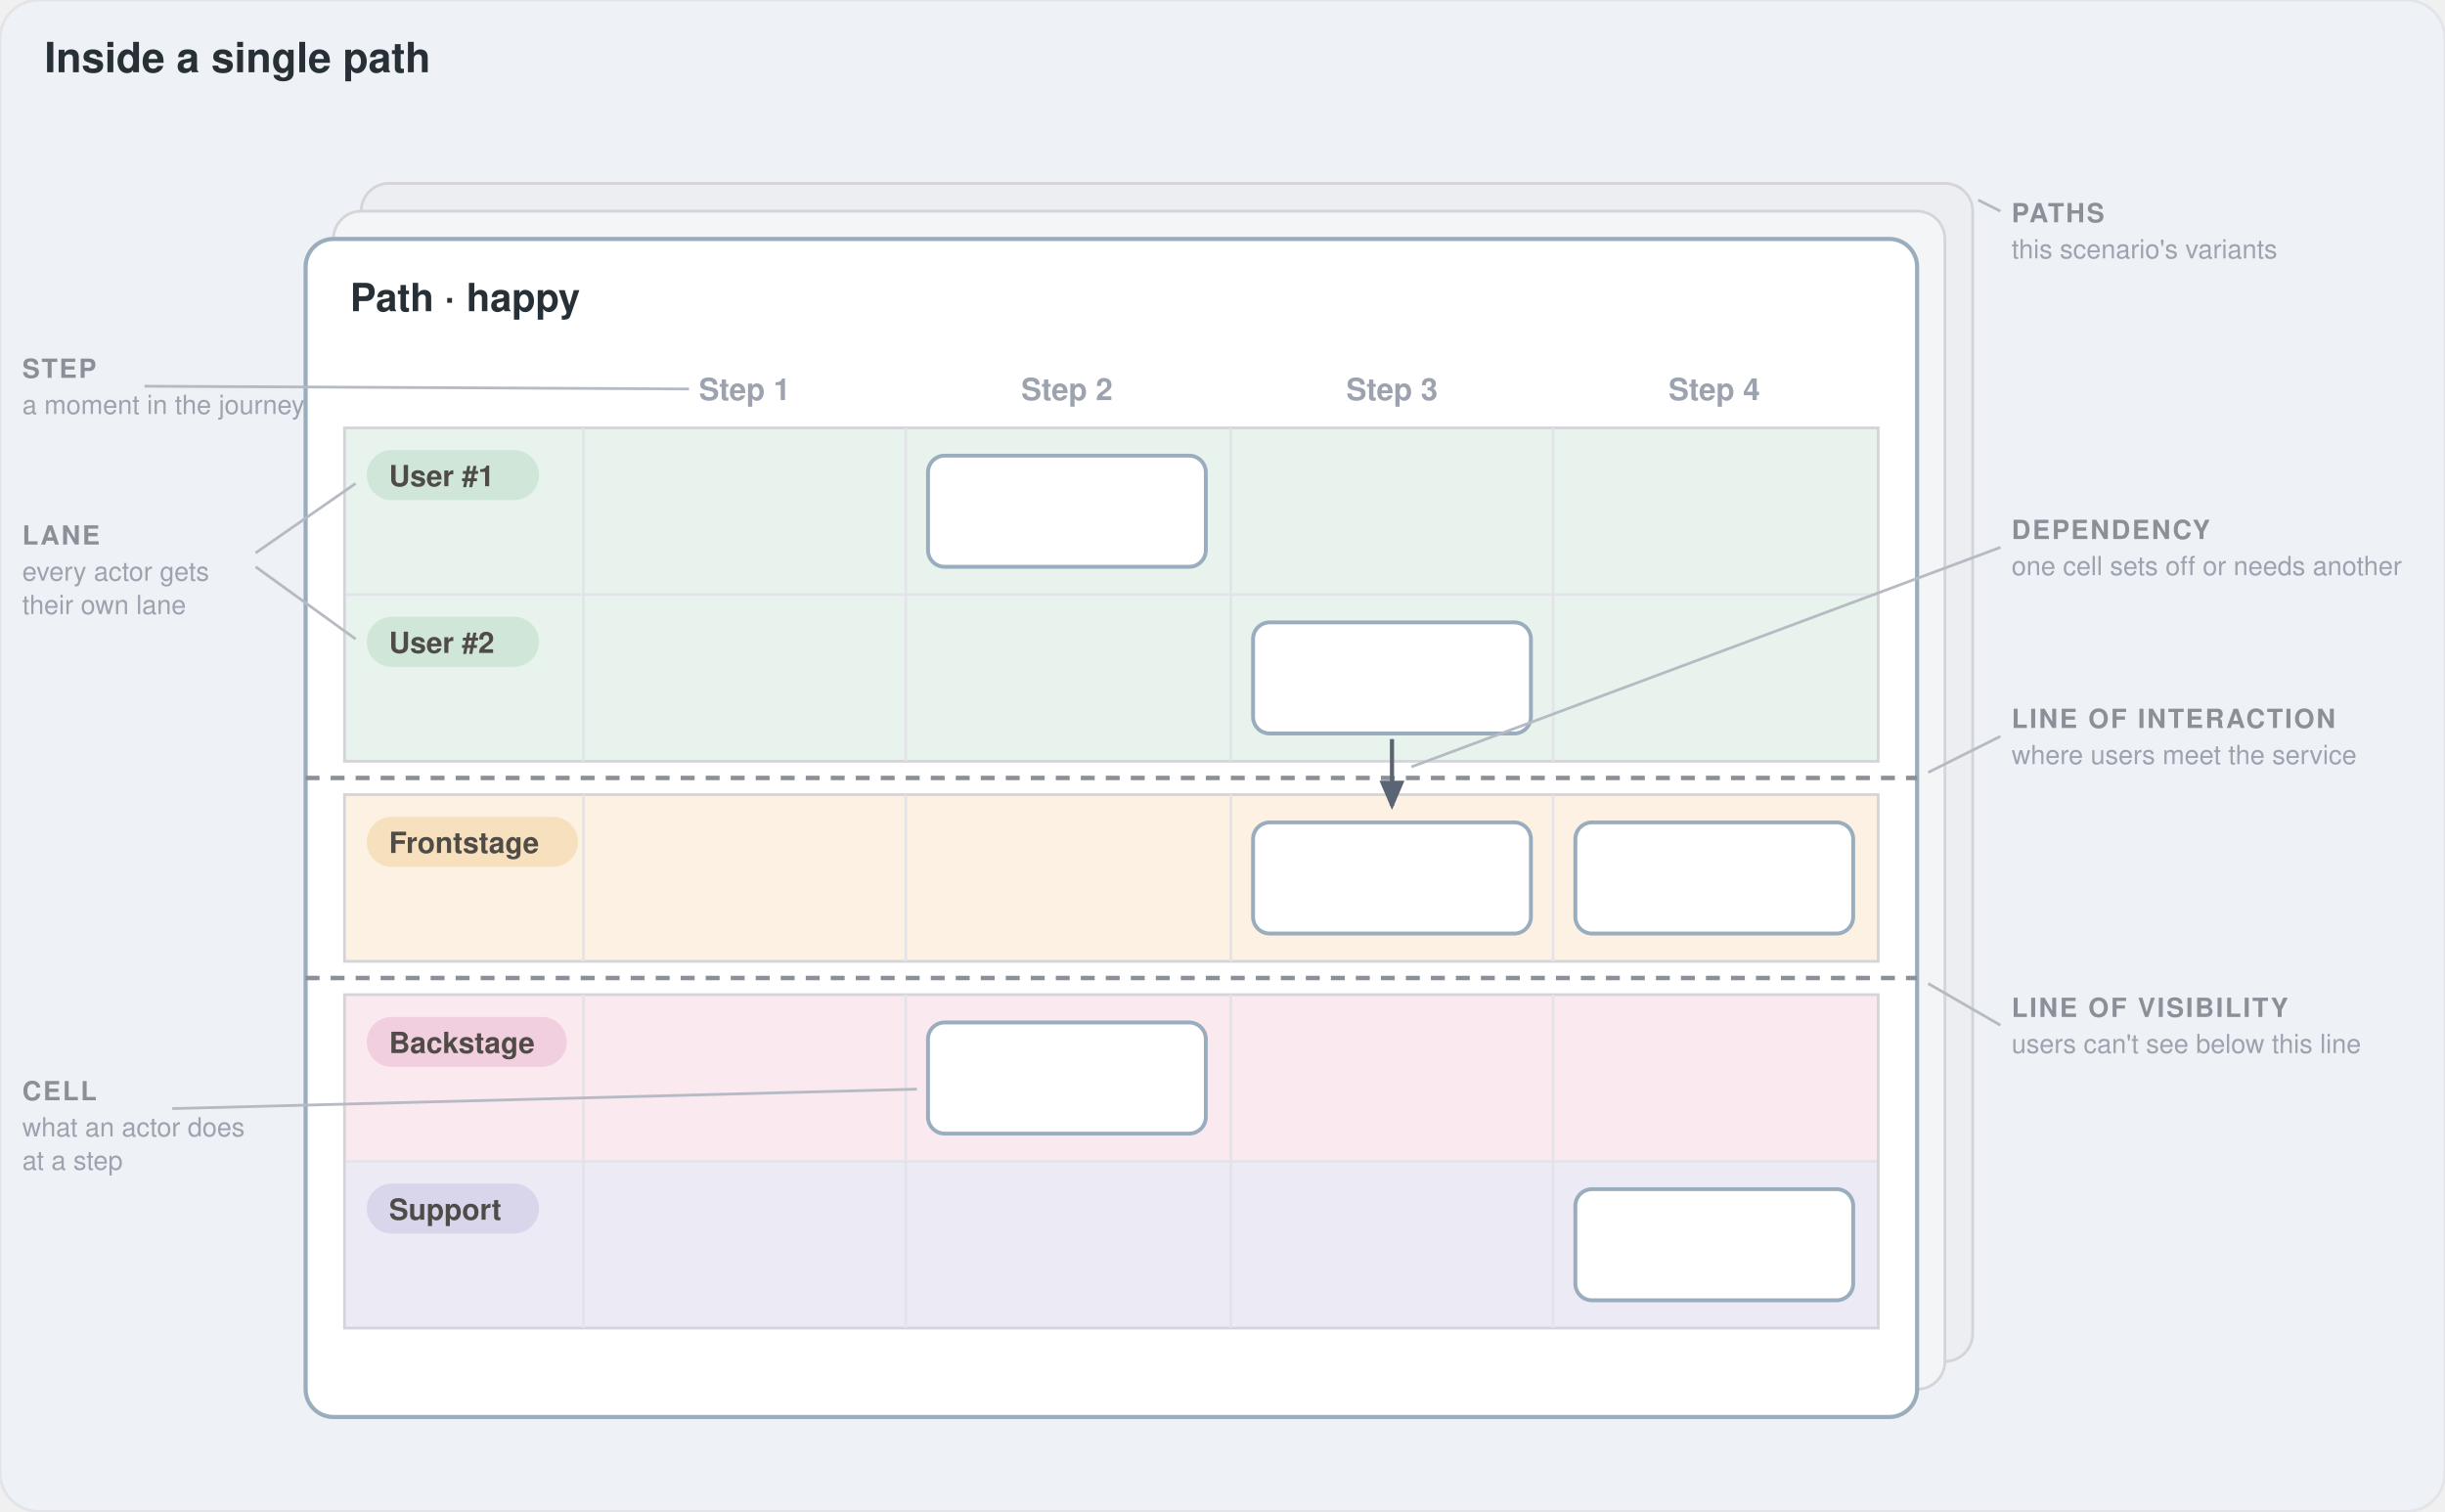
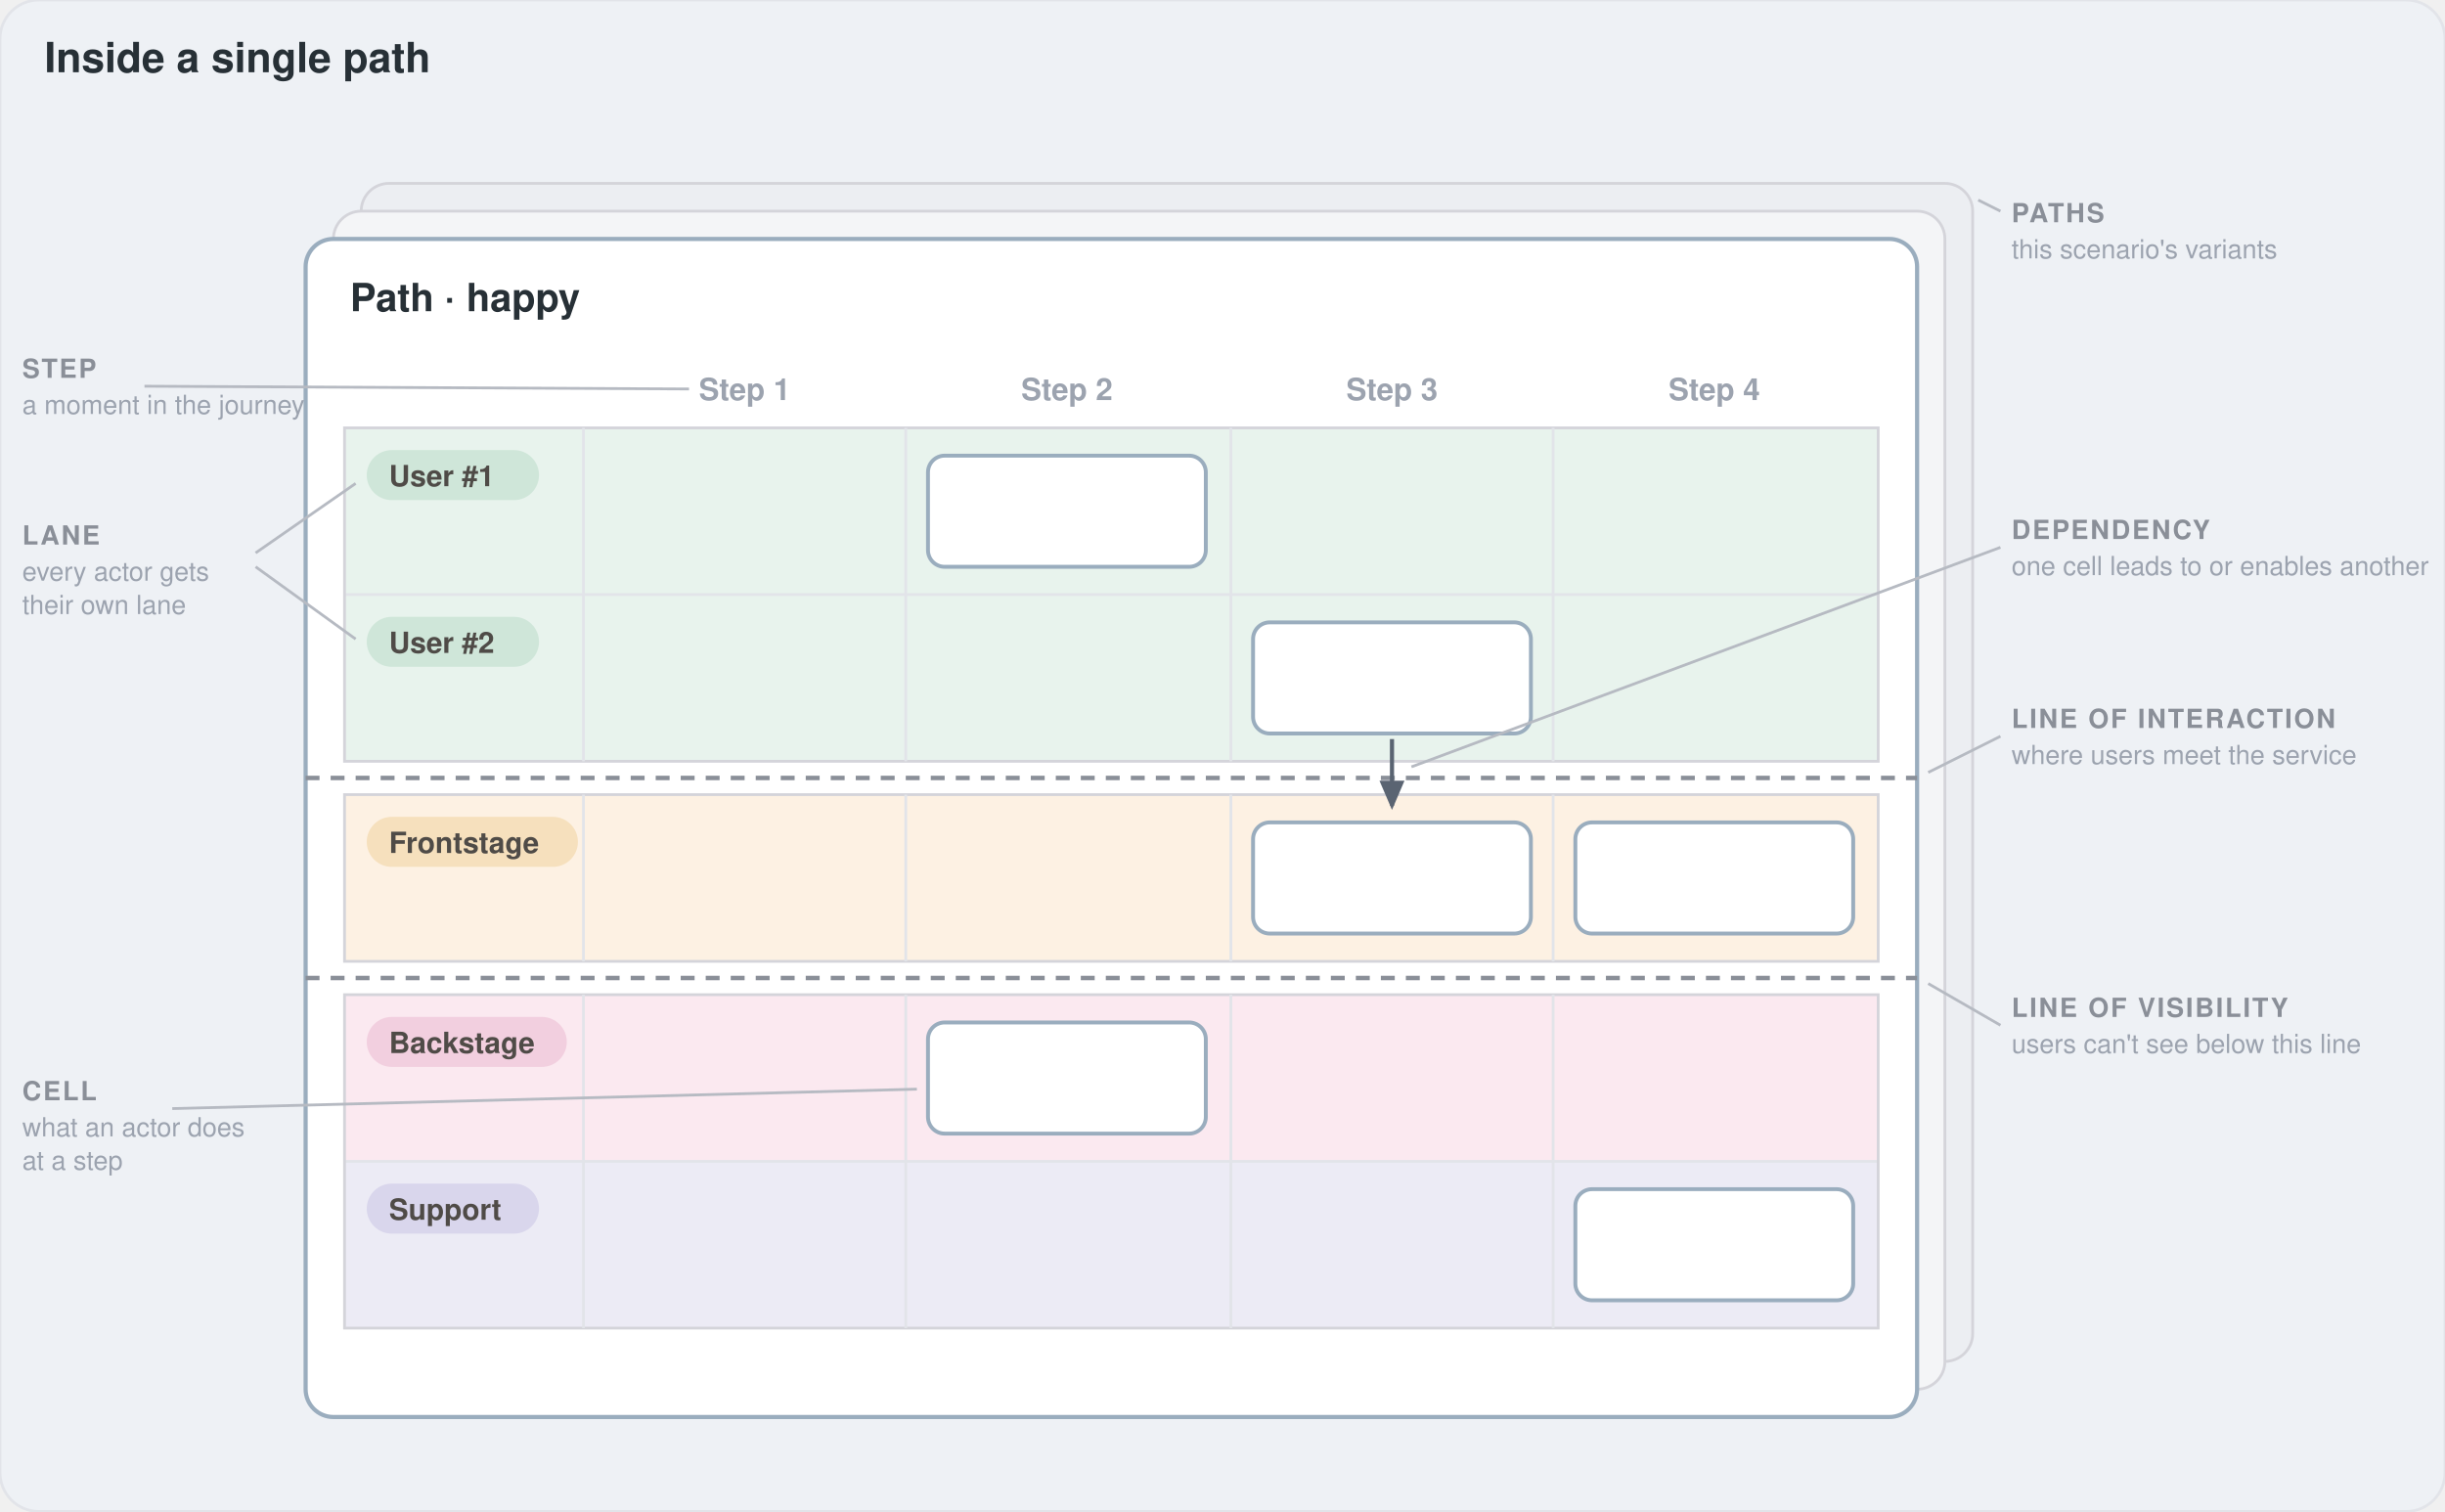
<svg xmlns="http://www.w3.org/2000/svg" viewBox="0 -44 880 544" font-family="-apple-system, 'Segoe UI', Helvetica, Arial, sans-serif">
  <style>
    .h2 { font-size: 14px; font-weight: 700; fill: #273036; }
    .pill { font-size: 10.5px; font-weight: 700; fill: #4f4b47; }
    .step { font-size: 11px; font-weight: 600; fill: #9ca3af; }
    .anno { font-size: 9.5px; font-weight: 700; letter-spacing: .07em; fill: #8a8f98; }
    .sub { font-size: 9.5px; fill: #9ca3af; }
    .lead { stroke: #b6bac2; stroke-width: 1; fill: none; }
    .boundary { stroke: #8a8f98; stroke-width: 1.6; stroke-dasharray: 5 4; }
    .dependency { stroke: #5a6472; stroke-width: 1.5; fill: none; marker-end: url(#arrDep); }
  </style>
  <defs>
    <marker id="arrDep" markerWidth="8" markerHeight="8" refX="6" refY="3" orient="auto">
      <path d="M0,0 L7,3 L0,6 Z" fill="#5a6472" />
    </marker>
  </defs>
  <rect x="0" y="-44" width="880" height="544" rx="14" fill="#eef1f5" stroke="#e2e4e9" />
  <text x="16" y="-18" font-size="15" font-weight="700" fill="#273036">Inside a single path</text>
  <rect x="130" y="22" width="580" height="424" rx="10" fill="#eceef2" stroke="#d4d4da" />
  <rect x="120" y="32" width="580" height="424" rx="10" fill="#f4f5f7" stroke="#d4d4da" />
  <rect x="110" y="42" width="580" height="424" rx="10" fill="#ffffff" stroke="#9aadbe" stroke-width="1.5" />
  <text x="126" y="68" class="h2">Path · happy</text>
  <g class="step" text-anchor="middle">
    <text x="268" y="100">Step 1</text>
    <text x="384" y="100">Step 2</text>
    <text x="501" y="100">Step 3</text>
    <text x="617" y="100">Step 4</text>
  </g>
  <rect x="124" y="110" width="552" height="60" fill="#e8f3ed" />
  <rect x="124" y="170" width="552" height="60" fill="#e8f3ed" />
  <line x1="124" y1="170" x2="676" y2="170" stroke="#e2e4e9" />
  <rect x="124" y="110" width="552" height="120" fill="none" stroke="#d4d4da" />
  <rect x="124" y="242" width="552" height="60" fill="#fdf1e3" />
  <rect x="124" y="242" width="552" height="60" fill="none" stroke="#d4d4da" />
  <rect x="124" y="314" width="552" height="60" fill="#fbe9f0" />
  <rect x="124" y="374" width="552" height="60" fill="#ecebf5" />
  <line x1="124" y1="374" x2="676" y2="374" stroke="#e2e4e9" />
  <rect x="124" y="314" width="552" height="120" fill="none" stroke="#d4d4da" />
  <g stroke="#e2e4e9" stroke-width="1">
    <line x1="210" y1="110" x2="210" y2="230" />
    <line x1="326" y1="110" x2="326" y2="230" />
    <line x1="443" y1="110" x2="443" y2="230" />
    <line x1="559" y1="110" x2="559" y2="230" />
    <line x1="210" y1="242" x2="210" y2="302" />
    <line x1="326" y1="242" x2="326" y2="302" />
    <line x1="443" y1="242" x2="443" y2="302" />
    <line x1="559" y1="242" x2="559" y2="302" />
    <line x1="210" y1="314" x2="210" y2="434" />
    <line x1="326" y1="314" x2="326" y2="434" />
    <line x1="443" y1="314" x2="443" y2="434" />
    <line x1="559" y1="314" x2="559" y2="434" />
  </g>
  <g>
    <rect x="132" y="118" width="62" height="18" rx="9" fill="#cfe6d9" />
    <text x="140" y="131" class="pill">User #1</text>
    <rect x="132" y="178" width="62" height="18" rx="9" fill="#cfe6d9" />
    <text x="140" y="191" class="pill">User #2</text>
    <rect x="132" y="250" width="76" height="18" rx="9" fill="#f6e0bd" />
    <text x="140" y="263" class="pill">Frontstage</text>
    <rect x="132" y="322" width="72" height="18" rx="9" fill="#f2cfdf" />
    <text x="140" y="335" class="pill">Backstage</text>
    <rect x="132" y="382" width="62" height="18" rx="9" fill="#d9d6ec" />
    <text x="140" y="395" class="pill">Support</text>
  </g>
  <line class="boundary" x1="110" y1="236" x2="690" y2="236" />
  <line class="boundary" x1="110" y1="308" x2="690" y2="308" />
  <rect x="334" y="120" width="100" height="40" rx="6" fill="#ffffff" stroke="#9aadbe" stroke-width="1.4" />
  <rect x="451" y="180" width="100" height="40" rx="6" fill="#ffffff" stroke="#9aadbe" stroke-width="1.4" />
  <rect x="451" y="252" width="100" height="40" rx="6" fill="#ffffff" stroke="#9aadbe" stroke-width="1.4" />
  <path class="dependency" d="M501,222 L501,246" />
  <rect x="567" y="252" width="100" height="40" rx="6" fill="#ffffff" stroke="#9aadbe" stroke-width="1.4" />
  <rect x="334" y="324" width="100" height="40" rx="6" fill="#ffffff" stroke="#9aadbe" stroke-width="1.4" />
  <rect x="567" y="384" width="100" height="40" rx="6" fill="#ffffff" stroke="#9aadbe" stroke-width="1.4" />
  <text x="8" y="92" class="anno">STEP</text>
  <text x="8" y="105" class="sub">a moment in the journey</text>
  <path class="lead" d="M52,95 L248,96" />
  <text x="8" y="152" class="anno">LANE</text>
  <text x="8" y="165" class="sub">every actor gets</text>
  <text x="8" y="177" class="sub">their own lane</text>
  <path class="lead" d="M92,155 L128,130" />
  <path class="lead" d="M92,160 L128,186" />
  <text x="8" y="352" class="anno">CELL</text>
  <text x="8" y="365" class="sub">what an actor does</text>
  <text x="8" y="377" class="sub">at a step</text>
  <path class="lead" d="M62,355 L330,348" />
  <text x="724" y="36" class="anno">PATHS</text>
  <text x="724" y="49" class="sub">this scenario's variants</text>
  <path class="lead" d="M720,32 L712,28" />
  <text x="724" y="150" class="anno">DEPENDENCY</text>
-   <text x="724" y="163" class="sub">one cell sets off or needs another</text>
+   <text x="724" y="163" class="sub">one cell leads to or enables another</text>
  <path class="lead" d="M720,153 L508,232" />
  <text x="724" y="218" class="anno">LINE OF INTERACTION</text>
  <text x="724" y="231" class="sub">where users meet the service</text>
  <path class="lead" d="M720,221 L694,234" />
  <text x="724" y="322" class="anno">LINE OF VISIBILITY</text>
  <text x="724" y="335" class="sub">users can't see below this line</text>
  <path class="lead" d="M720,325 L694,310" />
</svg>
